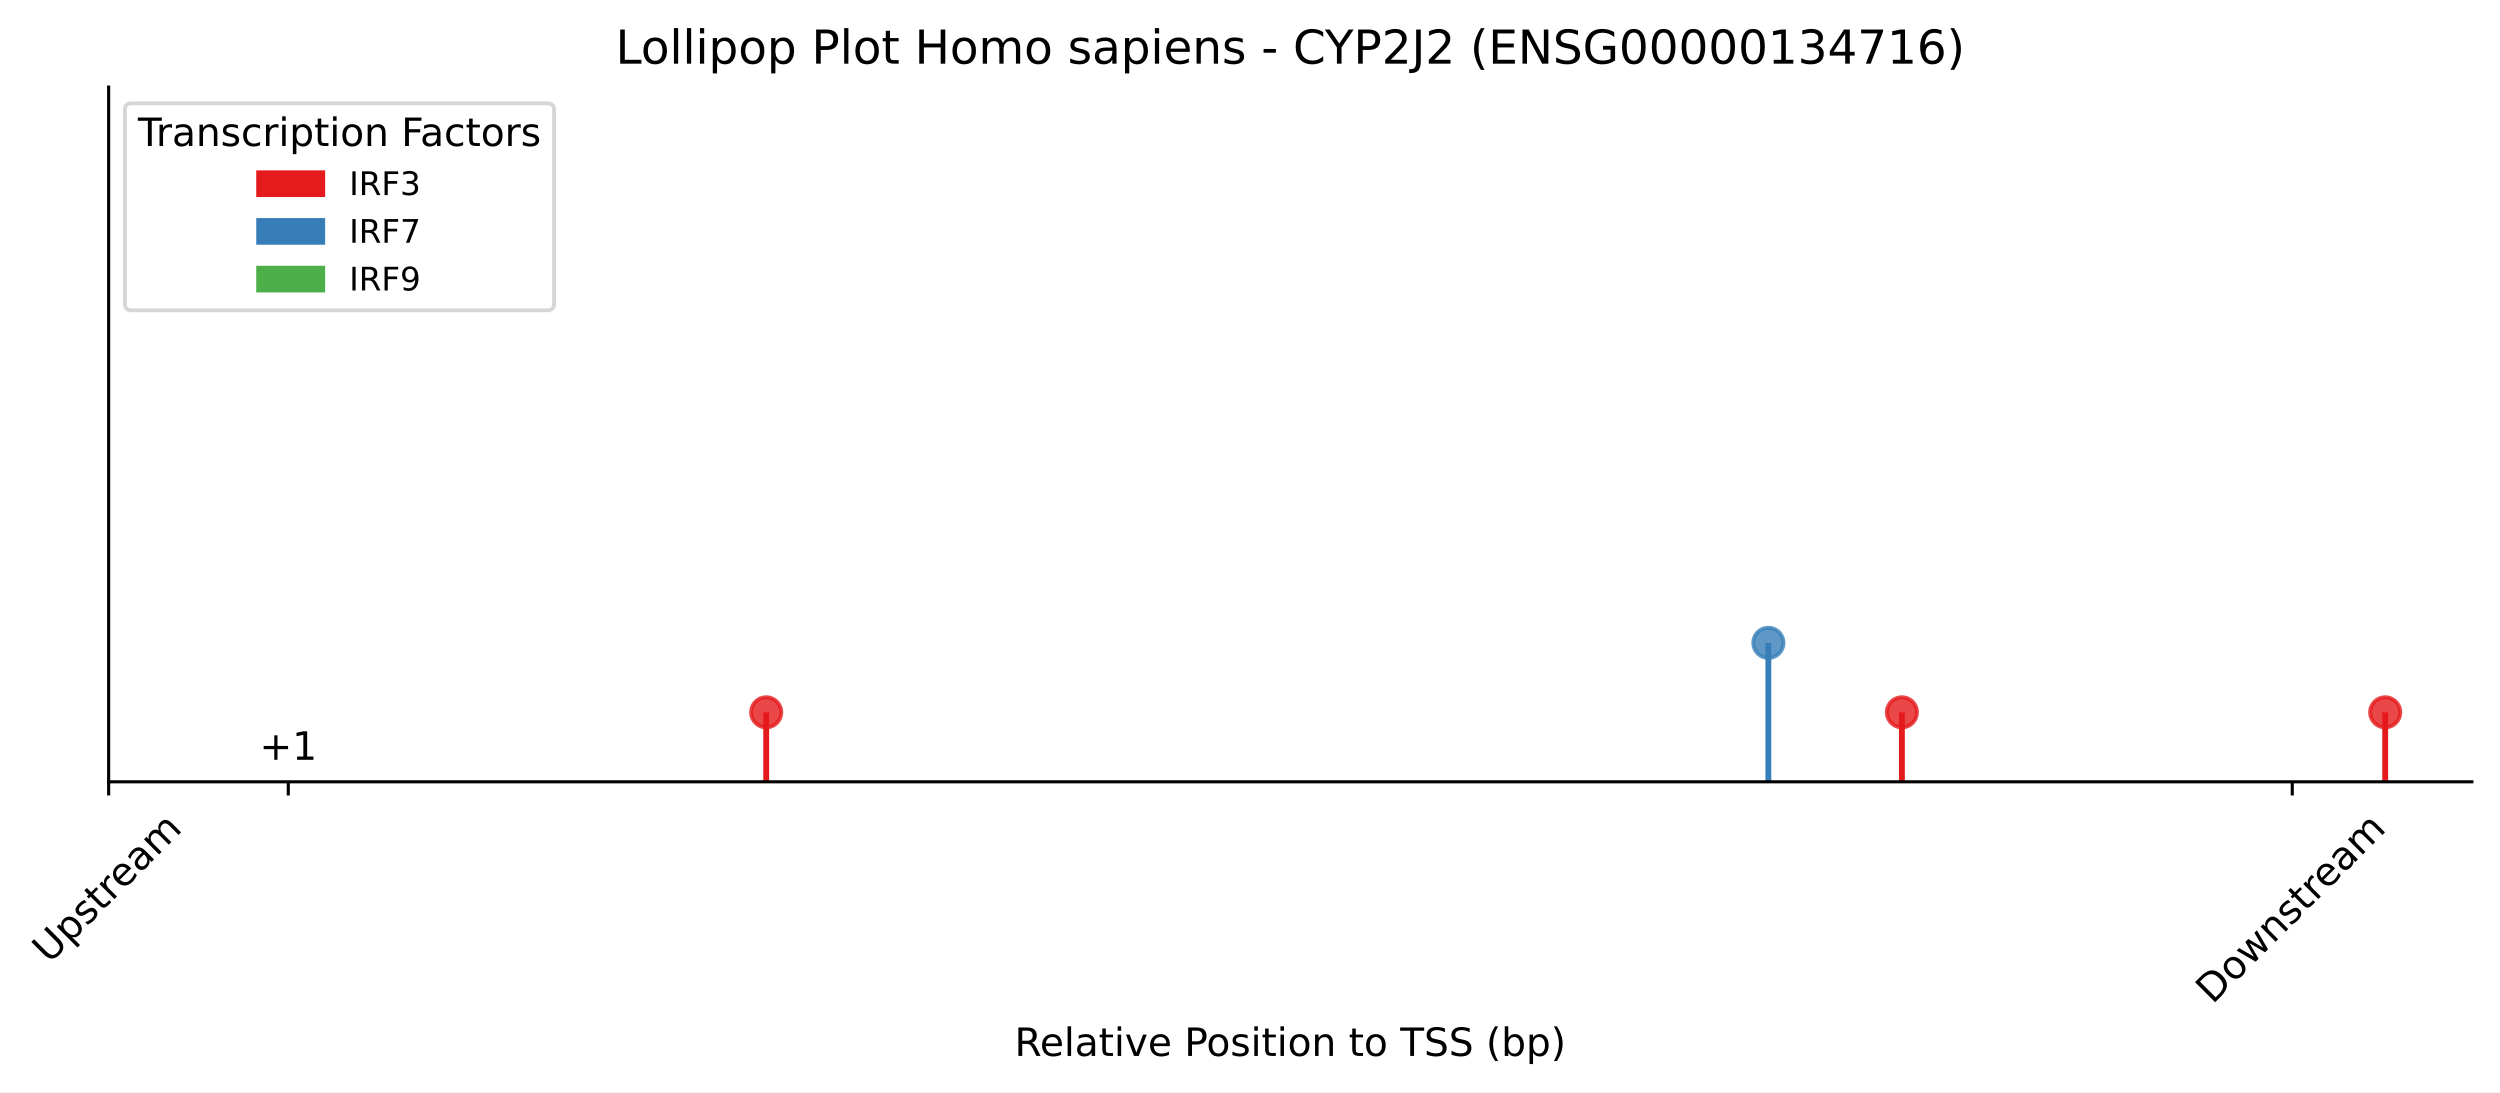
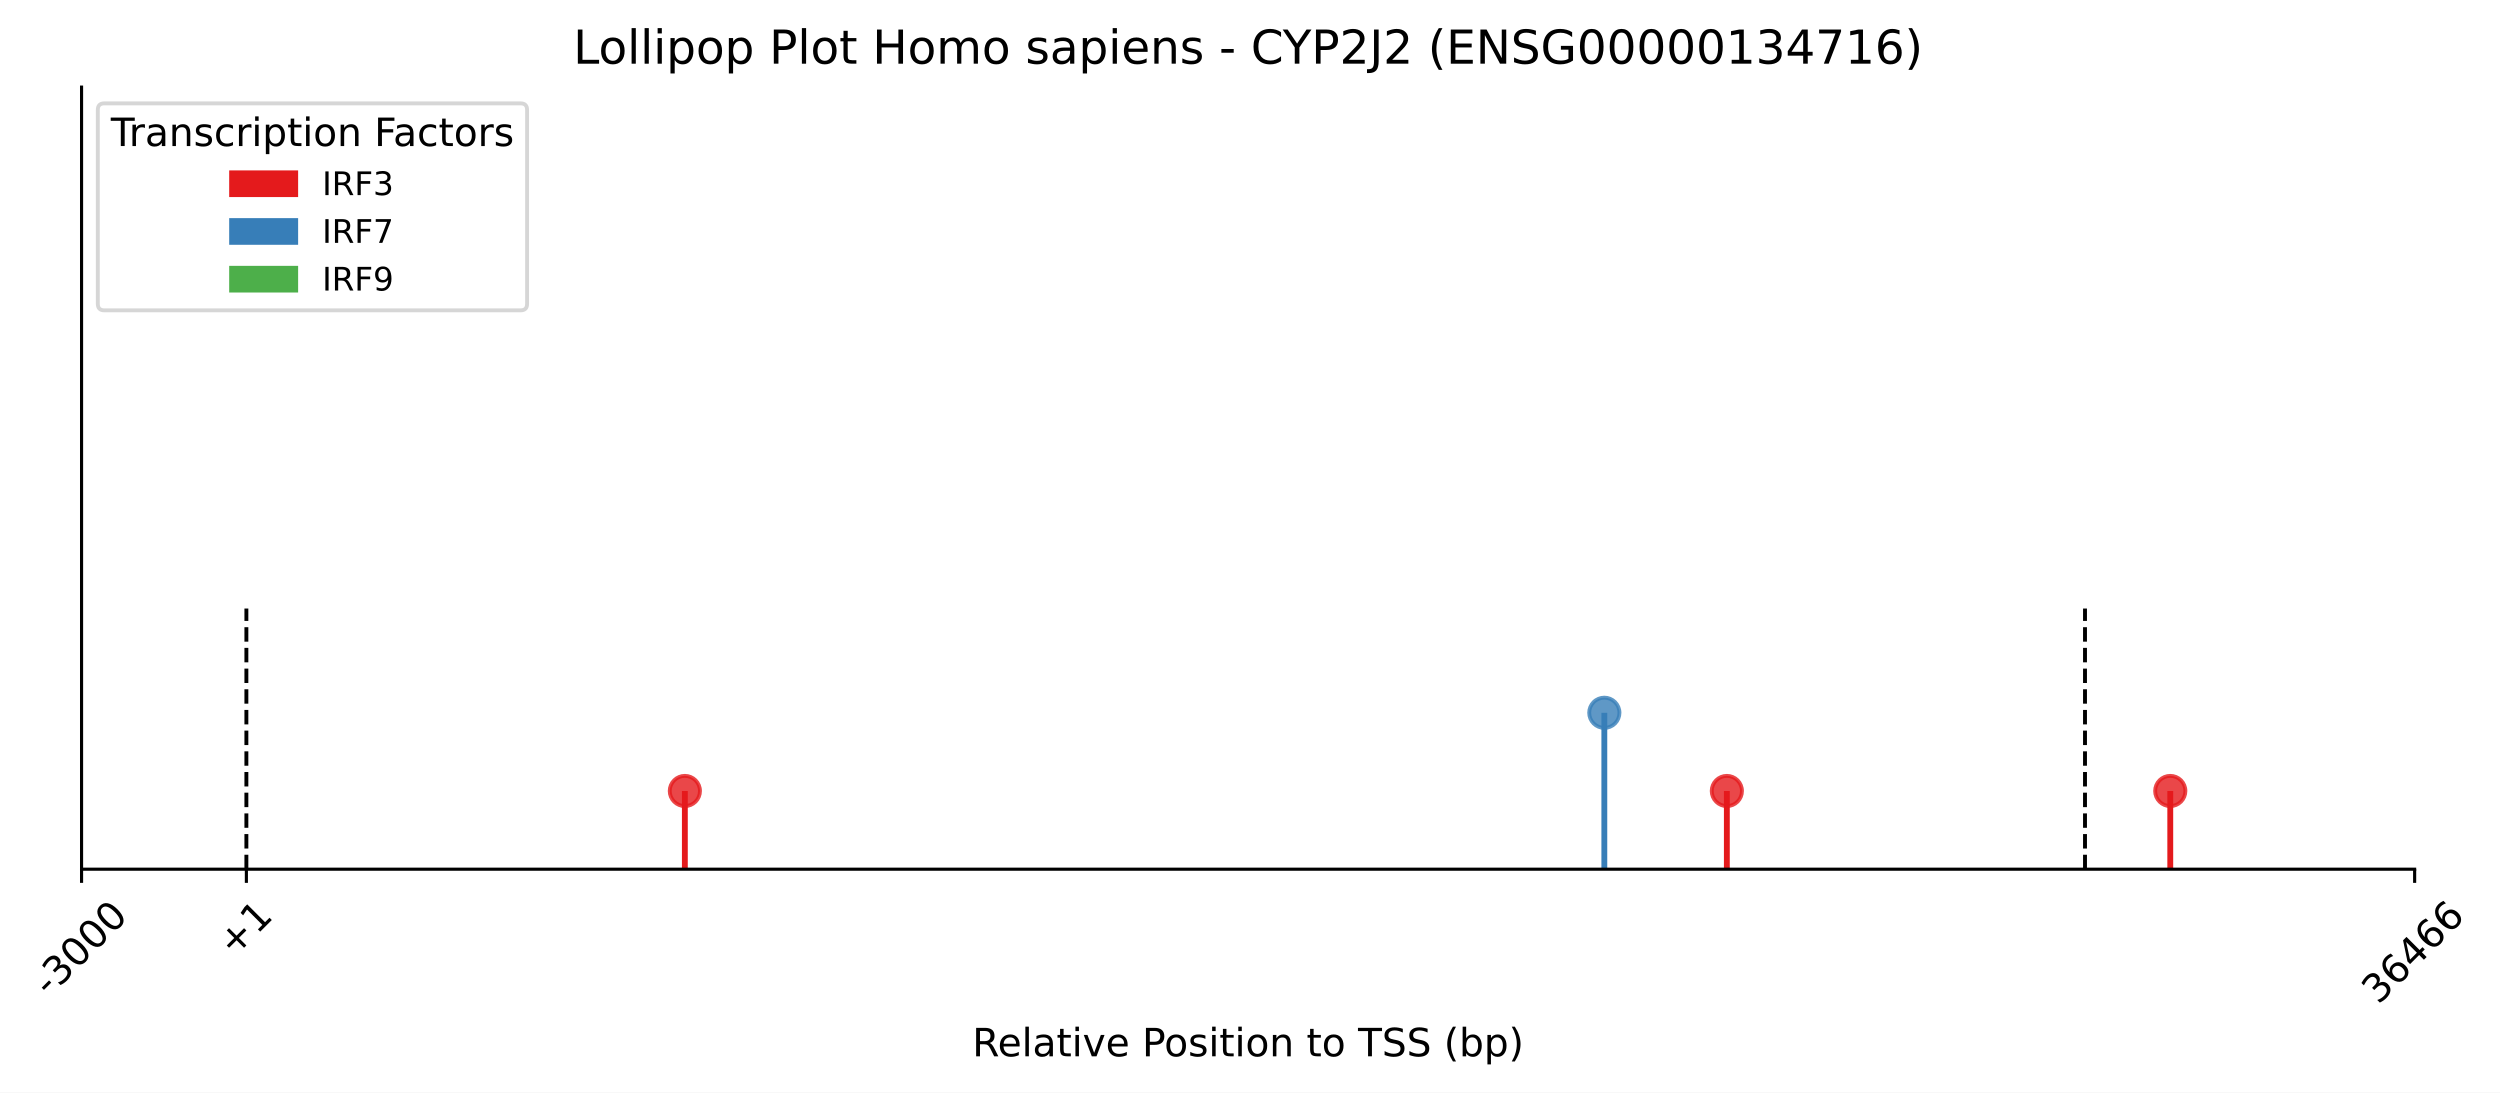
- <svg xmlns="http://www.w3.org/2000/svg" xmlns:xlink="http://www.w3.org/1999/xlink" width="640.663pt" height="279.88pt" viewBox="0 0 640.663 279.88" version="1.1">
+ <svg xmlns="http://www.w3.org/2000/svg" xmlns:xlink="http://www.w3.org/1999/xlink" width="640.495pt" height="279.902pt" viewBox="0 0 640.495 279.902" version="1.1">
  <defs>
    <style type="text/css">*{stroke-linejoin: round; stroke-linecap: butt}</style>
  </defs>
  <g id="figure_1">
    <g id="patch_1">
-       <path d="M -0 279.88  L 640.663 279.88  L 640.663 0  L -0 0  z " style="fill: #ffffff" />
+       <path d="M 0 279.902  L 640.495 279.902  L 640.495 0  L 0 0  z " style="fill: #ffffff" />
    </g>
    <g id="axes_1">
      <g id="patch_2">
-         <path d="M 27.841 200.348  L 633.463 200.348  L 633.463 22.318  L 27.841 22.318  z " style="fill: #ffffff" />
+         <path d="M 20.895 222.686  L 618.626 222.686  L 618.626 22.318  L 20.895 22.318  z " style="fill: #ffffff" />
      </g>
      <g id="matplotlib.axis_1">
        <g id="xtick_1">
          <g id="line2d_1">
            <defs>
-               <path id="mef3cdfbf9e" d="M 0 0  L 0 3.5  " style="stroke: #000000; stroke-width: 0.8" />
+               <path id="m3583adde01" d="M 0 0  L 0 3.5  " style="stroke: #000000; stroke-width: 0.8" />
            </defs>
            <g>
-               <use xlink:href="#mef3cdfbf9e" x="27.841" y="200.348" style="stroke: #000000; stroke-width: 0.8" />
+               <use xlink:href="#m3583adde01" x="20.895" y="222.686" style="stroke: #000000; stroke-width: 0.8" />
            </g>
          </g>
          <g id="text_1">
-             <g transform="translate(12.57291 247.1605) rotate(-45) scale(0.1 -0.1)">
+             <g transform="translate(12.57291 255.6056) rotate(-45) scale(0.1 -0.1)">
              <defs>
-                 <path id="DejaVuSans-55" d="M 556 4666  L 1191 4666  L 1191 1831  Q 1191 1081 1462 751  Q 1734 422 2344 422  Q 2950 422 3222 751  Q 3494 1081 3494 1831  L 3494 4666  L 4128 4666  L 4128 1753  Q 4128 841 3676 375  Q 3225 -91 2344 -91  Q 1459 -91 1007 375  Q 556 841 556 1753  L 556 4666  z " transform="scale(0.015625)" />
-                 <path id="DejaVuSans-70" d="M 1159 525  L 1159 -1331  L 581 -1331  L 581 3500  L 1159 3500  L 1159 2969  Q 1341 3281 1617 3432  Q 1894 3584 2278 3584  Q 2916 3584 3314 3078  Q 3713 2572 3713 1747  Q 3713 922 3314 415  Q 2916 -91 2278 -91  Q 1894 -91 1617 61  Q 1341 213 1159 525  z M 3116 1747  Q 3116 2381 2855 2742  Q 2594 3103 2138 3103  Q 1681 3103 1420 2742  Q 1159 2381 1159 1747  Q 1159 1113 1420 752  Q 1681 391 2138 391  Q 2594 391 2855 752  Q 3116 1113 3116 1747  z " transform="scale(0.015625)" />
-                 <path id="DejaVuSans-73" d="M 2834 3397  L 2834 2853  Q 2591 2978 2328 3040  Q 2066 3103 1784 3103  Q 1356 3103 1142 2972  Q 928 2841 928 2578  Q 928 2378 1081 2264  Q 1234 2150 1697 2047  L 1894 2003  Q 2506 1872 2764 1633  Q 3022 1394 3022 966  Q 3022 478 2636 193  Q 2250 -91 1575 -91  Q 1294 -91 989 -36  Q 684 19 347 128  L 347 722  Q 666 556 975 473  Q 1284 391 1588 391  Q 1994 391 2212 530  Q 2431 669 2431 922  Q 2431 1156 2273 1281  Q 2116 1406 1581 1522  L 1381 1569  Q 847 1681 609 1914  Q 372 2147 372 2553  Q 372 3047 722 3315  Q 1072 3584 1716 3584  Q 2034 3584 2315 3537  Q 2597 3491 2834 3397  z " transform="scale(0.015625)" />
-                 <path id="DejaVuSans-74" d="M 1172 4494  L 1172 3500  L 2356 3500  L 2356 3053  L 1172 3053  L 1172 1153  Q 1172 725 1289 603  Q 1406 481 1766 481  L 2356 481  L 2356 0  L 1766 0  Q 1100 0 847 248  Q 594 497 594 1153  L 594 3053  L 172 3053  L 172 3500  L 594 3500  L 594 4494  L 1172 4494  z " transform="scale(0.015625)" />
-                 <path id="DejaVuSans-72" d="M 2631 2963  Q 2534 3019 2420 3045  Q 2306 3072 2169 3072  Q 1681 3072 1420 2755  Q 1159 2438 1159 1844  L 1159 0  L 581 0  L 581 3500  L 1159 3500  L 1159 2956  Q 1341 3275 1631 3429  Q 1922 3584 2338 3584  Q 2397 3584 2469 3576  Q 2541 3569 2628 3553  L 2631 2963  z " transform="scale(0.015625)" />
-                 <path id="DejaVuSans-65" d="M 3597 1894  L 3597 1613  L 953 1613  Q 991 1019 1311 708  Q 1631 397 2203 397  Q 2534 397 2845 478  Q 3156 559 3463 722  L 3463 178  Q 3153 47 2828 -22  Q 2503 -91 2169 -91  Q 1331 -91 842 396  Q 353 884 353 1716  Q 353 2575 817 3079  Q 1281 3584 2069 3584  Q 2775 3584 3186 3129  Q 3597 2675 3597 1894  z M 3022 2063  Q 3016 2534 2758 2815  Q 2500 3097 2075 3097  Q 1594 3097 1305 2825  Q 1016 2553 972 2059  L 3022 2063  z " transform="scale(0.015625)" />
-                 <path id="DejaVuSans-61" d="M 2194 1759  Q 1497 1759 1228 1600  Q 959 1441 959 1056  Q 959 750 1161 570  Q 1363 391 1709 391  Q 2188 391 2477 730  Q 2766 1069 2766 1631  L 2766 1759  L 2194 1759  z M 3341 1997  L 3341 0  L 2766 0  L 2766 531  Q 2569 213 2275 61  Q 1981 -91 1556 -91  Q 1019 -91 701 211  Q 384 513 384 1019  Q 384 1609 779 1909  Q 1175 2209 1959 2209  L 2766 2209  L 2766 2266  Q 2766 2663 2505 2880  Q 2244 3097 1772 3097  Q 1472 3097 1187 3025  Q 903 2953 641 2809  L 641 3341  Q 956 3463 1253 3523  Q 1550 3584 1831 3584  Q 2591 3584 2966 3190  Q 3341 2797 3341 1997  z " transform="scale(0.015625)" />
-                 <path id="DejaVuSans-6d" d="M 3328 2828  Q 3544 3216 3844 3400  Q 4144 3584 4550 3584  Q 5097 3584 5394 3201  Q 5691 2819 5691 2113  L 5691 0  L 5113 0  L 5113 2094  Q 5113 2597 4934 2840  Q 4756 3084 4391 3084  Q 3944 3084 3684 2787  Q 3425 2491 3425 1978  L 3425 0  L 2847 0  L 2847 2094  Q 2847 2600 2669 2842  Q 2491 3084 2119 3084  Q 1678 3084 1418 2786  Q 1159 2488 1159 1978  L 1159 0  L 581 0  L 581 3500  L 1159 3500  L 1159 2956  Q 1356 3278 1631 3431  Q 1906 3584 2284 3584  Q 2666 3584 2933 3390  Q 3200 3197 3328 2828  z " transform="scale(0.015625)" />
+                 <path id="DejaVuSans-2d" d="M 313 2009  L 1997 2009  L 1997 1497  L 313 1497  L 313 2009  z " transform="scale(0.015625)" />
+                 <path id="DejaVuSans-33" d="M 2597 2516  Q 3050 2419 3304 2112  Q 3559 1806 3559 1356  Q 3559 666 3084 287  Q 2609 -91 1734 -91  Q 1441 -91 1130 -33  Q 819 25 488 141  L 488 750  Q 750 597 1062 519  Q 1375 441 1716 441  Q 2309 441 2620 675  Q 2931 909 2931 1356  Q 2931 1769 2642 2001  Q 2353 2234 1838 2234  L 1294 2234  L 1294 2753  L 1863 2753  Q 2328 2753 2575 2939  Q 2822 3125 2822 3475  Q 2822 3834 2567 4026  Q 2313 4219 1838 4219  Q 1578 4219 1281 4162  Q 984 4106 628 3988  L 628 4550  Q 988 4650 1302 4700  Q 1616 4750 1894 4750  Q 2613 4750 3031 4423  Q 3450 4097 3450 3541  Q 3450 3153 3228 2886  Q 3006 2619 2597 2516  z " transform="scale(0.015625)" />
+                 <path id="DejaVuSans-30" d="M 2034 4250  Q 1547 4250 1301 3770  Q 1056 3291 1056 2328  Q 1056 1369 1301 889  Q 1547 409 2034 409  Q 2525 409 2770 889  Q 3016 1369 3016 2328  Q 3016 3291 2770 3770  Q 2525 4250 2034 4250  z M 2034 4750  Q 2819 4750 3233 4129  Q 3647 3509 3647 2328  Q 3647 1150 3233 529  Q 2819 -91 2034 -91  Q 1250 -91 836 529  Q 422 1150 422 2328  Q 422 3509 836 4129  Q 1250 4750 2034 4750  z " transform="scale(0.015625)" />
              </defs>
-               <use xlink:href="#DejaVuSans-55" />
-               <use xlink:href="#DejaVuSans-70" x="73.193" />
-               <use xlink:href="#DejaVuSans-73" x="136.67" />
-               <use xlink:href="#DejaVuSans-74" x="188.77" />
-               <use xlink:href="#DejaVuSans-72" x="227.979" />
-               <use xlink:href="#DejaVuSans-65" x="266.842" />
-               <use xlink:href="#DejaVuSans-61" x="328.365" />
-               <use xlink:href="#DejaVuSans-6d" x="389.645" />
+               <use xlink:href="#DejaVuSans-2d" />
+               <use xlink:href="#DejaVuSans-33" x="36.084" />
+               <use xlink:href="#DejaVuSans-30" x="99.707" />
+               <use xlink:href="#DejaVuSans-30" x="163.33" />
+               <use xlink:href="#DejaVuSans-30" x="226.953" />
            </g>
          </g>
        </g>
        <g id="xtick_2">
          <g id="line2d_2">
            <g>
-               <use xlink:href="#mef3cdfbf9e" x="73.878" y="200.348" style="stroke: #000000; stroke-width: 0.8" />
+               <use xlink:href="#m3583adde01" x="63.122" y="222.686" style="stroke: #000000; stroke-width: 0.8" />
+             </g>
+           </g>
+           <g id="text_2">
+             <g transform="translate(59.86076 245.4829) rotate(-45) scale(0.1 -0.1)">
+               <defs>
+                 <path id="DejaVuSans-2b" d="M 2944 4013  L 2944 2272  L 4684 2272  L 4684 1741  L 2944 1741  L 2944 0  L 2419 0  L 2419 1741  L 678 1741  L 678 2272  L 2419 2272  L 2419 4013  L 2944 4013  z " transform="scale(0.015625)" />
+                 <path id="DejaVuSans-31" d="M 794 531  L 1825 531  L 1825 4091  L 703 3866  L 703 4441  L 1819 4666  L 2450 4666  L 2450 531  L 3481 531  L 3481 0  L 794 0  L 794 531  z " transform="scale(0.015625)" />
+               </defs>
+               <use xlink:href="#DejaVuSans-2b" />
+               <use xlink:href="#DejaVuSans-31" x="83.789" />
            </g>
          </g>
        </g>
        <g id="xtick_3">
          <g id="line2d_3">
            <g>
-               <use xlink:href="#mef3cdfbf9e" x="587.427" y="200.348" style="stroke: #000000; stroke-width: 0.8" />
-             </g>
-           </g>
-           <g id="text_2">
-             <g transform="translate(566.9727 257.5318) rotate(-45) scale(0.1 -0.1)">
+               <use xlink:href="#m3583adde01" x="618.626" y="222.686" style="stroke: #000000; stroke-width: 0.8" />
+             </g>
+           </g>
+           <g id="text_3">
+             <g transform="translate(609.3293 257.5534) rotate(-45) scale(0.1 -0.1)">
              <defs>
-                 <path id="DejaVuSans-44" d="M 1259 4147  L 1259 519  L 2022 519  Q 2988 519 3436 956  Q 3884 1394 3884 2338  Q 3884 3275 3436 3711  Q 2988 4147 2022 4147  L 1259 4147  z M 628 4666  L 1925 4666  Q 3281 4666 3915 4102  Q 4550 3538 4550 2338  Q 4550 1131 3912 565  Q 3275 0 1925 0  L 628 0  L 628 4666  z " transform="scale(0.015625)" />
-                 <path id="DejaVuSans-6f" d="M 1959 3097  Q 1497 3097 1228 2736  Q 959 2375 959 1747  Q 959 1119 1226 758  Q 1494 397 1959 397  Q 2419 397 2687 759  Q 2956 1122 2956 1747  Q 2956 2369 2687 2733  Q 2419 3097 1959 3097  z M 1959 3584  Q 2709 3584 3137 3096  Q 3566 2609 3566 1747  Q 3566 888 3137 398  Q 2709 -91 1959 -91  Q 1206 -91 779 398  Q 353 888 353 1747  Q 353 2609 779 3096  Q 1206 3584 1959 3584  z " transform="scale(0.015625)" />
-                 <path id="DejaVuSans-77" d="M 269 3500  L 844 3500  L 1563 769  L 2278 3500  L 2956 3500  L 3675 769  L 4391 3500  L 4966 3500  L 4050 0  L 3372 0  L 2619 2869  L 1863 0  L 1184 0  L 269 3500  z " transform="scale(0.015625)" />
-                 <path id="DejaVuSans-6e" d="M 3513 2113  L 3513 0  L 2938 0  L 2938 2094  Q 2938 2591 2744 2837  Q 2550 3084 2163 3084  Q 1697 3084 1428 2787  Q 1159 2491 1159 1978  L 1159 0  L 581 0  L 581 3500  L 1159 3500  L 1159 2956  Q 1366 3272 1645 3428  Q 1925 3584 2291 3584  Q 2894 3584 3203 3211  Q 3513 2838 3513 2113  z " transform="scale(0.015625)" />
+                 <path id="DejaVuSans-36" d="M 2113 2584  Q 1688 2584 1439 2293  Q 1191 2003 1191 1497  Q 1191 994 1439 701  Q 1688 409 2113 409  Q 2538 409 2786 701  Q 3034 994 3034 1497  Q 3034 2003 2786 2293  Q 2538 2584 2113 2584  z M 3366 4563  L 3366 3988  Q 3128 4100 2886 4159  Q 2644 4219 2406 4219  Q 1781 4219 1451 3797  Q 1122 3375 1075 2522  Q 1259 2794 1537 2939  Q 1816 3084 2150 3084  Q 2853 3084 3261 2657  Q 3669 2231 3669 1497  Q 3669 778 3244 343  Q 2819 -91 2113 -91  Q 1303 -91 875 529  Q 447 1150 447 2328  Q 447 3434 972 4092  Q 1497 4750 2381 4750  Q 2619 4750 2861 4703  Q 3103 4656 3366 4563  z " transform="scale(0.015625)" />
+                 <path id="DejaVuSans-34" d="M 2419 4116  L 825 1625  L 2419 1625  L 2419 4116  z M 2253 4666  L 3047 4666  L 3047 1625  L 3713 1625  L 3713 1100  L 3047 1100  L 3047 0  L 2419 0  L 2419 1100  L 313 1100  L 313 1709  L 2253 4666  z " transform="scale(0.015625)" />
              </defs>
-               <use xlink:href="#DejaVuSans-44" />
-               <use xlink:href="#DejaVuSans-6f" x="77.002" />
-               <use xlink:href="#DejaVuSans-77" x="138.184" />
-               <use xlink:href="#DejaVuSans-6e" x="219.971" />
-               <use xlink:href="#DejaVuSans-73" x="283.35" />
-               <use xlink:href="#DejaVuSans-74" x="335.449" />
-               <use xlink:href="#DejaVuSans-72" x="374.658" />
-               <use xlink:href="#DejaVuSans-65" x="413.521" />
-               <use xlink:href="#DejaVuSans-61" x="475.045" />
-               <use xlink:href="#DejaVuSans-6d" x="536.324" />
-             </g>
-           </g>
-         </g>
-         <g id="text_3">
-           <g transform="translate(259.996 270.6008) scale(0.1 -0.1)">
+               <use xlink:href="#DejaVuSans-33" />
+               <use xlink:href="#DejaVuSans-36" x="63.623" />
+               <use xlink:href="#DejaVuSans-34" x="127.246" />
+               <use xlink:href="#DejaVuSans-36" x="190.869" />
+               <use xlink:href="#DejaVuSans-36" x="254.492" />
+             </g>
+           </g>
+         </g>
+         <g id="text_4">
+           <g transform="translate(249.1042 270.6224) scale(0.1 -0.1)">
            <defs>
              <path id="DejaVuSans-52" d="M 2841 2188  Q 3044 2119 3236 1894  Q 3428 1669 3622 1275  L 4263 0  L 3584 0  L 2988 1197  Q 2756 1666 2539 1819  Q 2322 1972 1947 1972  L 1259 1972  L 1259 0  L 628 0  L 628 4666  L 2053 4666  Q 2853 4666 3247 4331  Q 3641 3997 3641 3322  Q 3641 2881 3436 2590  Q 3231 2300 2841 2188  z M 1259 4147  L 1259 2491  L 2053 2491  Q 2509 2491 2742 2702  Q 2975 2913 2975 3322  Q 2975 3731 2742 3939  Q 2509 4147 2053 4147  L 1259 4147  z " transform="scale(0.015625)" />
+               <path id="DejaVuSans-65" d="M 3597 1894  L 3597 1613  L 953 1613  Q 991 1019 1311 708  Q 1631 397 2203 397  Q 2534 397 2845 478  Q 3156 559 3463 722  L 3463 178  Q 3153 47 2828 -22  Q 2503 -91 2169 -91  Q 1331 -91 842 396  Q 353 884 353 1716  Q 353 2575 817 3079  Q 1281 3584 2069 3584  Q 2775 3584 3186 3129  Q 3597 2675 3597 1894  z M 3022 2063  Q 3016 2534 2758 2815  Q 2500 3097 2075 3097  Q 1594 3097 1305 2825  Q 1016 2553 972 2059  L 3022 2063  z " transform="scale(0.015625)" />
              <path id="DejaVuSans-6c" d="M 603 4863  L 1178 4863  L 1178 0  L 603 0  L 603 4863  z " transform="scale(0.015625)" />
+               <path id="DejaVuSans-61" d="M 2194 1759  Q 1497 1759 1228 1600  Q 959 1441 959 1056  Q 959 750 1161 570  Q 1363 391 1709 391  Q 2188 391 2477 730  Q 2766 1069 2766 1631  L 2766 1759  L 2194 1759  z M 3341 1997  L 3341 0  L 2766 0  L 2766 531  Q 2569 213 2275 61  Q 1981 -91 1556 -91  Q 1019 -91 701 211  Q 384 513 384 1019  Q 384 1609 779 1909  Q 1175 2209 1959 2209  L 2766 2209  L 2766 2266  Q 2766 2663 2505 2880  Q 2244 3097 1772 3097  Q 1472 3097 1187 3025  Q 903 2953 641 2809  L 641 3341  Q 956 3463 1253 3523  Q 1550 3584 1831 3584  Q 2591 3584 2966 3190  Q 3341 2797 3341 1997  z " transform="scale(0.015625)" />
+               <path id="DejaVuSans-74" d="M 1172 4494  L 1172 3500  L 2356 3500  L 2356 3053  L 1172 3053  L 1172 1153  Q 1172 725 1289 603  Q 1406 481 1766 481  L 2356 481  L 2356 0  L 1766 0  Q 1100 0 847 248  Q 594 497 594 1153  L 594 3053  L 172 3053  L 172 3500  L 594 3500  L 594 4494  L 1172 4494  z " transform="scale(0.015625)" />
              <path id="DejaVuSans-69" d="M 603 3500  L 1178 3500  L 1178 0  L 603 0  L 603 3500  z M 603 4863  L 1178 4863  L 1178 4134  L 603 4134  L 603 4863  z " transform="scale(0.015625)" />
              <path id="DejaVuSans-76" d="M 191 3500  L 800 3500  L 1894 563  L 2988 3500  L 3597 3500  L 2284 0  L 1503 0  L 191 3500  z " transform="scale(0.015625)" />
              <path id="DejaVuSans-20" transform="scale(0.015625)" />
              <path id="DejaVuSans-50" d="M 1259 4147  L 1259 2394  L 2053 2394  Q 2494 2394 2734 2622  Q 2975 2850 2975 3272  Q 2975 3691 2734 3919  Q 2494 4147 2053 4147  L 1259 4147  z M 628 4666  L 2053 4666  Q 2838 4666 3239 4311  Q 3641 3956 3641 3272  Q 3641 2581 3239 2228  Q 2838 1875 2053 1875  L 1259 1875  L 1259 0  L 628 0  L 628 4666  z " transform="scale(0.015625)" />
+               <path id="DejaVuSans-6f" d="M 1959 3097  Q 1497 3097 1228 2736  Q 959 2375 959 1747  Q 959 1119 1226 758  Q 1494 397 1959 397  Q 2419 397 2687 759  Q 2956 1122 2956 1747  Q 2956 2369 2687 2733  Q 2419 3097 1959 3097  z M 1959 3584  Q 2709 3584 3137 3096  Q 3566 2609 3566 1747  Q 3566 888 3137 398  Q 2709 -91 1959 -91  Q 1206 -91 779 398  Q 353 888 353 1747  Q 353 2609 779 3096  Q 1206 3584 1959 3584  z " transform="scale(0.015625)" />
+               <path id="DejaVuSans-73" d="M 2834 3397  L 2834 2853  Q 2591 2978 2328 3040  Q 2066 3103 1784 3103  Q 1356 3103 1142 2972  Q 928 2841 928 2578  Q 928 2378 1081 2264  Q 1234 2150 1697 2047  L 1894 2003  Q 2506 1872 2764 1633  Q 3022 1394 3022 966  Q 3022 478 2636 193  Q 2250 -91 1575 -91  Q 1294 -91 989 -36  Q 684 19 347 128  L 347 722  Q 666 556 975 473  Q 1284 391 1588 391  Q 1994 391 2212 530  Q 2431 669 2431 922  Q 2431 1156 2273 1281  Q 2116 1406 1581 1522  L 1381 1569  Q 847 1681 609 1914  Q 372 2147 372 2553  Q 372 3047 722 3315  Q 1072 3584 1716 3584  Q 2034 3584 2315 3537  Q 2597 3491 2834 3397  z " transform="scale(0.015625)" />
+               <path id="DejaVuSans-6e" d="M 3513 2113  L 3513 0  L 2938 0  L 2938 2094  Q 2938 2591 2744 2837  Q 2550 3084 2163 3084  Q 1697 3084 1428 2787  Q 1159 2491 1159 1978  L 1159 0  L 581 0  L 581 3500  L 1159 3500  L 1159 2956  Q 1366 3272 1645 3428  Q 1925 3584 2291 3584  Q 2894 3584 3203 3211  Q 3513 2838 3513 2113  z " transform="scale(0.015625)" />
              <path id="DejaVuSans-54" d="M -19 4666  L 3928 4666  L 3928 4134  L 2272 4134  L 2272 0  L 1638 0  L 1638 4134  L -19 4134  L -19 4666  z " transform="scale(0.015625)" />
              <path id="DejaVuSans-53" d="M 3425 4513  L 3425 3897  Q 3066 4069 2747 4153  Q 2428 4238 2131 4238  Q 1616 4238 1336 4038  Q 1056 3838 1056 3469  Q 1056 3159 1242 3001  Q 1428 2844 1947 2747  L 2328 2669  Q 3034 2534 3370 2195  Q 3706 1856 3706 1288  Q 3706 609 3251 259  Q 2797 -91 1919 -91  Q 1588 -91 1214 -16  Q 841 59 441 206  L 441 856  Q 825 641 1194 531  Q 1563 422 1919 422  Q 2459 422 2753 634  Q 3047 847 3047 1241  Q 3047 1584 2836 1778  Q 2625 1972 2144 2069  L 1759 2144  Q 1053 2284 737 2584  Q 422 2884 422 3419  Q 422 4038 858 4394  Q 1294 4750 2059 4750  Q 2388 4750 2728 4690  Q 3069 4631 3425 4513  z " transform="scale(0.015625)" />
              <path id="DejaVuSans-28" d="M 1984 4856  Q 1566 4138 1362 3434  Q 1159 2731 1159 2009  Q 1159 1288 1364 580  Q 1569 -128 1984 -844  L 1484 -844  Q 1016 -109 783 600  Q 550 1309 550 2009  Q 550 2706 781 3412  Q 1013 4119 1484 4856  L 1984 4856  z " transform="scale(0.015625)" />
              <path id="DejaVuSans-62" d="M 3116 1747  Q 3116 2381 2855 2742  Q 2594 3103 2138 3103  Q 1681 3103 1420 2742  Q 1159 2381 1159 1747  Q 1159 1113 1420 752  Q 1681 391 2138 391  Q 2594 391 2855 752  Q 3116 1113 3116 1747  z M 1159 2969  Q 1341 3281 1617 3432  Q 1894 3584 2278 3584  Q 2916 3584 3314 3078  Q 3713 2572 3713 1747  Q 3713 922 3314 415  Q 2916 -91 2278 -91  Q 1894 -91 1617 61  Q 1341 213 1159 525  L 1159 0  L 581 0  L 581 4863  L 1159 4863  L 1159 2969  z " transform="scale(0.015625)" />
+               <path id="DejaVuSans-70" d="M 1159 525  L 1159 -1331  L 581 -1331  L 581 3500  L 1159 3500  L 1159 2969  Q 1341 3281 1617 3432  Q 1894 3584 2278 3584  Q 2916 3584 3314 3078  Q 3713 2572 3713 1747  Q 3713 922 3314 415  Q 2916 -91 2278 -91  Q 1894 -91 1617 61  Q 1341 213 1159 525  z M 3116 1747  Q 3116 2381 2855 2742  Q 2594 3103 2138 3103  Q 1681 3103 1420 2742  Q 1159 2381 1159 1747  Q 1159 1113 1420 752  Q 1681 391 2138 391  Q 2594 391 2855 752  Q 3116 1113 3116 1747  z " transform="scale(0.015625)" />
              <path id="DejaVuSans-29" d="M 513 4856  L 1013 4856  Q 1481 4119 1714 3412  Q 1947 2706 1947 2009  Q 1947 1309 1714 600  Q 1481 -109 1013 -844  L 513 -844  Q 928 -128 1133 580  Q 1338 1288 1338 2009  Q 1338 2731 1133 3434  Q 928 4138 513 4856  z " transform="scale(0.015625)" />
            </defs>
            <use xlink:href="#DejaVuSans-52" />
            <use xlink:href="#DejaVuSans-65" x="64.982" />
            <use xlink:href="#DejaVuSans-6c" x="126.506" />
            <use xlink:href="#DejaVuSans-61" x="154.289" />
            <use xlink:href="#DejaVuSans-74" x="215.568" />
            <use xlink:href="#DejaVuSans-69" x="254.777" />
            <use xlink:href="#DejaVuSans-76" x="282.561" />
            <use xlink:href="#DejaVuSans-65" x="341.74" />
            <use xlink:href="#DejaVuSans-20" x="403.264" />
            <use xlink:href="#DejaVuSans-50" x="435.051" />
            <use xlink:href="#DejaVuSans-6f" x="491.729" />
            <use xlink:href="#DejaVuSans-73" x="552.91" />
            <use xlink:href="#DejaVuSans-69" x="605.01" />
            <use xlink:href="#DejaVuSans-74" x="632.793" />
            <use xlink:href="#DejaVuSans-69" x="672.002" />
            <use xlink:href="#DejaVuSans-6f" x="699.785" />
            <use xlink:href="#DejaVuSans-6e" x="760.967" />
            <use xlink:href="#DejaVuSans-20" x="824.346" />
            <use xlink:href="#DejaVuSans-74" x="856.133" />
            <use xlink:href="#DejaVuSans-6f" x="895.342" />
            <use xlink:href="#DejaVuSans-20" x="956.523" />
            <use xlink:href="#DejaVuSans-54" x="988.311" />
            <use xlink:href="#DejaVuSans-53" x="1049.395" />
            <use xlink:href="#DejaVuSans-53" x="1112.871" />
            <use xlink:href="#DejaVuSans-20" x="1176.348" />
            <use xlink:href="#DejaVuSans-28" x="1208.135" />
            <use xlink:href="#DejaVuSans-62" x="1247.148" />
            <use xlink:href="#DejaVuSans-70" x="1310.625" />
            <use xlink:href="#DejaVuSans-29" x="1374.102" />
          </g>
        </g>
      </g>
      <g id="matplotlib.axis_2" />
      <g id="LineCollection_1">
-         <path d="M 487.39 200.348  L 487.39 182.545  " clip-path="url(#pd31d615cb0)" style="fill: none; stroke: #e41a1c; stroke-width: 1.5" />
+         <path d="M 442.414 222.686  L 442.414 202.649  " clip-path="url(#ped8df9c850)" style="fill: none; stroke: #e41a1c; stroke-width: 1.5" />
      </g>
      <g id="LineCollection_2">
-         <path d="M 611.243 200.348  L 611.243 182.545  " clip-path="url(#pd31d615cb0)" style="fill: none; stroke: #e41a1c; stroke-width: 1.5" />
+         <path d="M 556.018 222.686  L 556.018 202.649  " clip-path="url(#ped8df9c850)" style="fill: none; stroke: #e41a1c; stroke-width: 1.5" />
      </g>
      <g id="LineCollection_3">
-         <path d="M 196.349 200.348  L 196.349 182.545  " clip-path="url(#pd31d615cb0)" style="fill: none; stroke: #e41a1c; stroke-width: 1.5" />
+         <path d="M 175.458 222.686  L 175.458 202.649  " clip-path="url(#ped8df9c850)" style="fill: none; stroke: #e41a1c; stroke-width: 1.5" />
      </g>
      <g id="LineCollection_4">
-         <path d="M 453.17 200.348  L 453.17 164.742  " clip-path="url(#pd31d615cb0)" style="fill: none; stroke: #377eb8; stroke-width: 1.5" />
+         <path d="M 411.026 222.686  L 411.026 182.612  " clip-path="url(#ped8df9c850)" style="fill: none; stroke: #377eb8; stroke-width: 1.5" />
+       </g>
+       <g id="line2d_4">
+         <path d="M 63.122 222.686  L 63.122 155.897  " clip-path="url(#ped8df9c850)" style="fill: none; stroke-dasharray: 3.7,1.6; stroke-dashoffset: 0; stroke: #000000" />
+       </g>
+       <g id="line2d_5">
+         <path d="M 534.173 222.686  L 534.173 155.897  " clip-path="url(#ped8df9c850)" style="fill: none; stroke-dasharray: 3.7,1.6; stroke-dashoffset: 0; stroke: #000000" />
      </g>
      <g id="patch_3">
-         <path d="M 27.841 200.348  L 27.841 22.318  " style="fill: none; stroke: #000000; stroke-width: 0.8; stroke-linejoin: miter; stroke-linecap: square" />
+         <path d="M 20.895 222.686  L 20.895 22.318  " style="fill: none; stroke: #000000; stroke-width: 0.8; stroke-linejoin: miter; stroke-linecap: square" />
      </g>
      <g id="patch_4">
-         <path d="M 27.841 200.348  L 633.463 200.348  " style="fill: none; stroke: #000000; stroke-width: 0.8; stroke-linejoin: miter; stroke-linecap: square" />
+         <path d="M 20.895 222.686  L 618.626 222.686  " style="fill: none; stroke: #000000; stroke-width: 0.8; stroke-linejoin: miter; stroke-linecap: square" />
      </g>
      <g id="PathCollection_1">
        <defs>
-           <path id="C0_0_4f0be27837" d="M 0 3.873  C 1.027 3.873 2.012 3.465 2.739 2.739  C 3.465 2.012 3.873 1.027 3.873 -0  C 3.873 -1.027 3.465 -2.012 2.739 -2.739  C 2.012 -3.465 1.027 -3.873 0 -3.873  C -1.027 -3.873 -2.012 -3.465 -2.739 -2.739  C -3.465 -2.012 -3.873 -1.027 -3.873 0  C -3.873 1.027 -3.465 2.012 -2.739 2.739  C -2.012 3.465 -1.027 3.873 0 3.873  z " />
+           <path id="C0_0_630172f377" d="M 0 3.873  C 1.027 3.873 2.012 3.465 2.739 2.739  C 3.465 2.012 3.873 1.027 3.873 -0  C 3.873 -1.027 3.465 -2.012 2.739 -2.739  C 2.012 -3.465 1.027 -3.873 0 -3.873  C -1.027 -3.873 -2.012 -3.465 -2.739 -2.739  C -3.465 -2.012 -3.873 -1.027 -3.873 0  C -3.873 1.027 -3.465 2.012 -2.739 2.739  C -2.012 3.465 -1.027 3.873 0 3.873  z " />
        </defs>
-         <g clip-path="url(#pd31d615cb0)">
-           <use xlink:href="#C0_0_4f0be27837" x="487.39" y="182.545" style="fill: #e41a1c; fill-opacity: 0.8; stroke: #e41a1c; stroke-opacity: 0.8" />
-         </g>
-         <g clip-path="url(#pd31d615cb0)">
-           <use xlink:href="#C0_0_4f0be27837" x="611.243" y="182.545" style="fill: #e41a1c; fill-opacity: 0.8; stroke: #e41a1c; stroke-opacity: 0.8" />
-         </g>
-         <g clip-path="url(#pd31d615cb0)">
-           <use xlink:href="#C0_0_4f0be27837" x="196.349" y="182.545" style="fill: #e41a1c; fill-opacity: 0.8; stroke: #e41a1c; stroke-opacity: 0.8" />
-         </g>
-         <g clip-path="url(#pd31d615cb0)">
-           <use xlink:href="#C0_0_4f0be27837" x="453.17" y="164.742" style="fill: #377eb8; fill-opacity: 0.8; stroke: #377eb8; stroke-opacity: 0.8" />
-         </g>
-       </g>
-       <g id="text_4">
-         <g transform="translate(66.50656 194.7079) scale(0.1 -0.1)">
-           <defs>
-             <path id="DejaVuSans-2b" d="M 2944 4013  L 2944 2272  L 4684 2272  L 4684 1741  L 2944 1741  L 2944 0  L 2419 0  L 2419 1741  L 678 1741  L 678 2272  L 2419 2272  L 2419 4013  L 2944 4013  z " transform="scale(0.015625)" />
-             <path id="DejaVuSans-31" d="M 794 531  L 1825 531  L 1825 4091  L 703 3866  L 703 4441  L 1819 4666  L 2450 4666  L 2450 531  L 3481 531  L 3481 0  L 794 0  L 794 531  z " transform="scale(0.015625)" />
-           </defs>
-           <use xlink:href="#DejaVuSans-2b" />
-           <use xlink:href="#DejaVuSans-31" x="83.789" />
+         <g clip-path="url(#ped8df9c850)">
+           <use xlink:href="#C0_0_630172f377" x="442.414" y="202.649" style="fill: #e41a1c; fill-opacity: 0.8; stroke: #e41a1c; stroke-opacity: 0.8" />
+         </g>
+         <g clip-path="url(#ped8df9c850)">
+           <use xlink:href="#C0_0_630172f377" x="556.018" y="202.649" style="fill: #e41a1c; fill-opacity: 0.8; stroke: #e41a1c; stroke-opacity: 0.8" />
+         </g>
+         <g clip-path="url(#ped8df9c850)">
+           <use xlink:href="#C0_0_630172f377" x="175.458" y="202.649" style="fill: #e41a1c; fill-opacity: 0.8; stroke: #e41a1c; stroke-opacity: 0.8" />
+         </g>
+         <g clip-path="url(#ped8df9c850)">
+           <use xlink:href="#C0_0_630172f377" x="411.026" y="182.612" style="fill: #377eb8; fill-opacity: 0.8; stroke: #377eb8; stroke-opacity: 0.8" />
        </g>
      </g>
      <g id="text_5">
-         <g transform="translate(157.7567 16.31812) scale(0.12 -0.12)">
+         <g transform="translate(146.8648 16.31812) scale(0.12 -0.12)">
          <defs>
            <path id="DejaVuSans-4c" d="M 628 4666  L 1259 4666  L 1259 531  L 3531 531  L 3531 0  L 628 0  L 628 4666  z " transform="scale(0.015625)" />
            <path id="DejaVuSans-48" d="M 628 4666  L 1259 4666  L 1259 2753  L 3553 2753  L 3553 4666  L 4184 4666  L 4184 0  L 3553 0  L 3553 2222  L 1259 2222  L 1259 0  L 628 0  L 628 4666  z " transform="scale(0.015625)" />
-             <path id="DejaVuSans-2d" d="M 313 2009  L 1997 2009  L 1997 1497  L 313 1497  L 313 2009  z " transform="scale(0.015625)" />
+             <path id="DejaVuSans-6d" d="M 3328 2828  Q 3544 3216 3844 3400  Q 4144 3584 4550 3584  Q 5097 3584 5394 3201  Q 5691 2819 5691 2113  L 5691 0  L 5113 0  L 5113 2094  Q 5113 2597 4934 2840  Q 4756 3084 4391 3084  Q 3944 3084 3684 2787  Q 3425 2491 3425 1978  L 3425 0  L 2847 0  L 2847 2094  Q 2847 2600 2669 2842  Q 2491 3084 2119 3084  Q 1678 3084 1418 2786  Q 1159 2488 1159 1978  L 1159 0  L 581 0  L 581 3500  L 1159 3500  L 1159 2956  Q 1356 3278 1631 3431  Q 1906 3584 2284 3584  Q 2666 3584 2933 3390  Q 3200 3197 3328 2828  z " transform="scale(0.015625)" />
            <path id="DejaVuSans-43" d="M 4122 4306  L 4122 3641  Q 3803 3938 3442 4084  Q 3081 4231 2675 4231  Q 1875 4231 1450 3742  Q 1025 3253 1025 2328  Q 1025 1406 1450 917  Q 1875 428 2675 428  Q 3081 428 3442 575  Q 3803 722 4122 1019  L 4122 359  Q 3791 134 3420 21  Q 3050 -91 2638 -91  Q 1578 -91 968 557  Q 359 1206 359 2328  Q 359 3453 968 4101  Q 1578 4750 2638 4750  Q 3056 4750 3426 4639  Q 3797 4528 4122 4306  z " transform="scale(0.015625)" />
            <path id="DejaVuSans-59" d="M -13 4666  L 666 4666  L 1959 2747  L 3244 4666  L 3922 4666  L 2272 2222  L 2272 0  L 1638 0  L 1638 2222  L -13 4666  z " transform="scale(0.015625)" />
            <path id="DejaVuSans-32" d="M 1228 531  L 3431 531  L 3431 0  L 469 0  L 469 531  Q 828 903 1448 1529  Q 2069 2156 2228 2338  Q 2531 2678 2651 2914  Q 2772 3150 2772 3378  Q 2772 3750 2511 3984  Q 2250 4219 1831 4219  Q 1534 4219 1204 4116  Q 875 4013 500 3803  L 500 4441  Q 881 4594 1212 4672  Q 1544 4750 1819 4750  Q 2544 4750 2975 4387  Q 3406 4025 3406 3419  Q 3406 3131 3298 2873  Q 3191 2616 2906 2266  Q 2828 2175 2409 1742  Q 1991 1309 1228 531  z " transform="scale(0.015625)" />
            <path id="DejaVuSans-4a" d="M 628 4666  L 1259 4666  L 1259 325  Q 1259 -519 939 -900  Q 619 -1281 -91 -1281  L -331 -1281  L -331 -750  L -134 -750  Q 284 -750 456 -515  Q 628 -281 628 325  L 628 4666  z " transform="scale(0.015625)" />
            <path id="DejaVuSans-45" d="M 628 4666  L 3578 4666  L 3578 4134  L 1259 4134  L 1259 2753  L 3481 2753  L 3481 2222  L 1259 2222  L 1259 531  L 3634 531  L 3634 0  L 628 0  L 628 4666  z " transform="scale(0.015625)" />
            <path id="DejaVuSans-4e" d="M 628 4666  L 1478 4666  L 3547 763  L 3547 4666  L 4159 4666  L 4159 0  L 3309 0  L 1241 3903  L 1241 0  L 628 0  L 628 4666  z " transform="scale(0.015625)" />
            <path id="DejaVuSans-47" d="M 3809 666  L 3809 1919  L 2778 1919  L 2778 2438  L 4434 2438  L 4434 434  Q 4069 175 3628 42  Q 3188 -91 2688 -91  Q 1594 -91 976 548  Q 359 1188 359 2328  Q 359 3472 976 4111  Q 1594 4750 2688 4750  Q 3144 4750 3555 4637  Q 3966 4525 4313 4306  L 4313 3634  Q 3963 3931 3569 4081  Q 3175 4231 2741 4231  Q 1884 4231 1454 3753  Q 1025 3275 1025 2328  Q 1025 1384 1454 906  Q 1884 428 2741 428  Q 3075 428 3337 486  Q 3600 544 3809 666  z " transform="scale(0.015625)" />
-             <path id="DejaVuSans-30" d="M 2034 4250  Q 1547 4250 1301 3770  Q 1056 3291 1056 2328  Q 1056 1369 1301 889  Q 1547 409 2034 409  Q 2525 409 2770 889  Q 3016 1369 3016 2328  Q 3016 3291 2770 3770  Q 2525 4250 2034 4250  z M 2034 4750  Q 2819 4750 3233 4129  Q 3647 3509 3647 2328  Q 3647 1150 3233 529  Q 2819 -91 2034 -91  Q 1250 -91 836 529  Q 422 1150 422 2328  Q 422 3509 836 4129  Q 1250 4750 2034 4750  z " transform="scale(0.015625)" />
-             <path id="DejaVuSans-33" d="M 2597 2516  Q 3050 2419 3304 2112  Q 3559 1806 3559 1356  Q 3559 666 3084 287  Q 2609 -91 1734 -91  Q 1441 -91 1130 -33  Q 819 25 488 141  L 488 750  Q 750 597 1062 519  Q 1375 441 1716 441  Q 2309 441 2620 675  Q 2931 909 2931 1356  Q 2931 1769 2642 2001  Q 2353 2234 1838 2234  L 1294 2234  L 1294 2753  L 1863 2753  Q 2328 2753 2575 2939  Q 2822 3125 2822 3475  Q 2822 3834 2567 4026  Q 2313 4219 1838 4219  Q 1578 4219 1281 4162  Q 984 4106 628 3988  L 628 4550  Q 988 4650 1302 4700  Q 1616 4750 1894 4750  Q 2613 4750 3031 4423  Q 3450 4097 3450 3541  Q 3450 3153 3228 2886  Q 3006 2619 2597 2516  z " transform="scale(0.015625)" />
-             <path id="DejaVuSans-34" d="M 2419 4116  L 825 1625  L 2419 1625  L 2419 4116  z M 2253 4666  L 3047 4666  L 3047 1625  L 3713 1625  L 3713 1100  L 3047 1100  L 3047 0  L 2419 0  L 2419 1100  L 313 1100  L 313 1709  L 2253 4666  z " transform="scale(0.015625)" />
            <path id="DejaVuSans-37" d="M 525 4666  L 3525 4666  L 3525 4397  L 1831 0  L 1172 0  L 2766 4134  L 525 4134  L 525 4666  z " transform="scale(0.015625)" />
-             <path id="DejaVuSans-36" d="M 2113 2584  Q 1688 2584 1439 2293  Q 1191 2003 1191 1497  Q 1191 994 1439 701  Q 1688 409 2113 409  Q 2538 409 2786 701  Q 3034 994 3034 1497  Q 3034 2003 2786 2293  Q 2538 2584 2113 2584  z M 3366 4563  L 3366 3988  Q 3128 4100 2886 4159  Q 2644 4219 2406 4219  Q 1781 4219 1451 3797  Q 1122 3375 1075 2522  Q 1259 2794 1537 2939  Q 1816 3084 2150 3084  Q 2853 3084 3261 2657  Q 3669 2231 3669 1497  Q 3669 778 3244 343  Q 2819 -91 2113 -91  Q 1303 -91 875 529  Q 447 1150 447 2328  Q 447 3434 972 4092  Q 1497 4750 2381 4750  Q 2619 4750 2861 4703  Q 3103 4656 3366 4563  z " transform="scale(0.015625)" />
          </defs>
          <use xlink:href="#DejaVuSans-4c" />
          <use xlink:href="#DejaVuSans-6f" x="53.963" />
          <use xlink:href="#DejaVuSans-6c" x="115.145" />
          <use xlink:href="#DejaVuSans-6c" x="142.928" />
          <use xlink:href="#DejaVuSans-69" x="170.711" />
          <use xlink:href="#DejaVuSans-70" x="198.494" />
          <use xlink:href="#DejaVuSans-6f" x="261.971" />
          <use xlink:href="#DejaVuSans-70" x="323.152" />
          <use xlink:href="#DejaVuSans-20" x="386.629" />
          <use xlink:href="#DejaVuSans-50" x="418.416" />
          <use xlink:href="#DejaVuSans-6c" x="478.719" />
          <use xlink:href="#DejaVuSans-6f" x="506.502" />
          <use xlink:href="#DejaVuSans-74" x="567.684" />
          <use xlink:href="#DejaVuSans-20" x="606.893" />
          <use xlink:href="#DejaVuSans-48" x="638.68" />
          <use xlink:href="#DejaVuSans-6f" x="713.875" />
          <use xlink:href="#DejaVuSans-6d" x="775.057" />
          <use xlink:href="#DejaVuSans-6f" x="872.469" />
          <use xlink:href="#DejaVuSans-20" x="933.65" />
          <use xlink:href="#DejaVuSans-73" x="965.438" />
          <use xlink:href="#DejaVuSans-61" x="1017.537" />
          <use xlink:href="#DejaVuSans-70" x="1078.816" />
          <use xlink:href="#DejaVuSans-69" x="1142.293" />
          <use xlink:href="#DejaVuSans-65" x="1170.076" />
          <use xlink:href="#DejaVuSans-6e" x="1231.6" />
          <use xlink:href="#DejaVuSans-73" x="1294.979" />
          <use xlink:href="#DejaVuSans-20" x="1347.078" />
          <use xlink:href="#DejaVuSans-2d" x="1378.865" />
          <use xlink:href="#DejaVuSans-20" x="1414.949" />
          <use xlink:href="#DejaVuSans-43" x="1446.736" />
          <use xlink:href="#DejaVuSans-59" x="1514.811" />
          <use xlink:href="#DejaVuSans-50" x="1575.895" />
          <use xlink:href="#DejaVuSans-32" x="1636.197" />
          <use xlink:href="#DejaVuSans-4a" x="1699.82" />
          <use xlink:href="#DejaVuSans-32" x="1729.312" />
          <use xlink:href="#DejaVuSans-20" x="1792.936" />
          <use xlink:href="#DejaVuSans-28" x="1824.723" />
          <use xlink:href="#DejaVuSans-45" x="1863.736" />
          <use xlink:href="#DejaVuSans-4e" x="1926.92" />
          <use xlink:href="#DejaVuSans-53" x="2001.725" />
          <use xlink:href="#DejaVuSans-47" x="2065.201" />
          <use xlink:href="#DejaVuSans-30" x="2142.691" />
          <use xlink:href="#DejaVuSans-30" x="2206.314" />
          <use xlink:href="#DejaVuSans-30" x="2269.938" />
          <use xlink:href="#DejaVuSans-30" x="2333.561" />
          <use xlink:href="#DejaVuSans-30" x="2397.184" />
          <use xlink:href="#DejaVuSans-31" x="2460.807" />
          <use xlink:href="#DejaVuSans-33" x="2524.43" />
          <use xlink:href="#DejaVuSans-34" x="2588.053" />
          <use xlink:href="#DejaVuSans-37" x="2651.676" />
          <use xlink:href="#DejaVuSans-31" x="2715.299" />
          <use xlink:href="#DejaVuSans-36" x="2778.922" />
          <use xlink:href="#DejaVuSans-29" x="2842.545" />
        </g>
      </g>
      <g id="legend_1">
        <g id="patch_5">
-           <path d="M 33.672 79.506  L 140.317 79.506  Q 141.983 79.506 141.983 77.84  L 141.983 28.149  Q 141.983 26.483 140.317 26.483  L 33.672 26.483  Q 32.006 26.483 32.006 28.149  L 32.006 77.84  Q 32.006 79.506 33.672 79.506  z " style="fill: #ffffff; opacity: 0.8; stroke: #cccccc; stroke-linejoin: miter" />
+           <path d="M 26.726 79.506  L 133.371 79.506  Q 135.037 79.506 135.037 77.84  L 135.037 28.149  Q 135.037 26.483 133.371 26.483  L 26.726 26.483  Q 25.06 26.483 25.06 28.149  L 25.06 77.84  Q 25.06 79.506 26.726 79.506  z " style="fill: #ffffff; opacity: 0.8; stroke: #cccccc; stroke-linejoin: miter" />
        </g>
        <g id="text_6">
-           <g transform="translate(35.33844 37.41356) scale(0.1 -0.1)">
-             <defs>
+           <g transform="translate(28.39222 37.41356) scale(0.1 -0.1)">
+             <defs>
+               <path id="DejaVuSans-72" d="M 2631 2963  Q 2534 3019 2420 3045  Q 2306 3072 2169 3072  Q 1681 3072 1420 2755  Q 1159 2438 1159 1844  L 1159 0  L 581 0  L 581 3500  L 1159 3500  L 1159 2956  Q 1341 3275 1631 3429  Q 1922 3584 2338 3584  Q 2397 3584 2469 3576  Q 2541 3569 2628 3553  L 2631 2963  z " transform="scale(0.015625)" />
              <path id="DejaVuSans-63" d="M 3122 3366  L 3122 2828  Q 2878 2963 2633 3030  Q 2388 3097 2138 3097  Q 1578 3097 1268 2742  Q 959 2388 959 1747  Q 959 1106 1268 751  Q 1578 397 2138 397  Q 2388 397 2633 464  Q 2878 531 3122 666  L 3122 134  Q 2881 22 2623 -34  Q 2366 -91 2075 -91  Q 1284 -91 818 406  Q 353 903 353 1747  Q 353 2603 823 3093  Q 1294 3584 2113 3584  Q 2378 3584 2631 3529  Q 2884 3475 3122 3366  z " transform="scale(0.015625)" />
              <path id="DejaVuSans-46" d="M 628 4666  L 3309 4666  L 3309 4134  L 1259 4134  L 1259 2759  L 3109 2759  L 3109 2228  L 1259 2228  L 1259 0  L 628 0  L 628 4666  z " transform="scale(0.015625)" />
            </defs>
            <use xlink:href="#DejaVuSans-54" />
            <use xlink:href="#DejaVuSans-72" x="46.334" />
            <use xlink:href="#DejaVuSans-61" x="87.447" />
            <use xlink:href="#DejaVuSans-6e" x="148.727" />
            <use xlink:href="#DejaVuSans-73" x="212.105" />
            <use xlink:href="#DejaVuSans-63" x="264.205" />
            <use xlink:href="#DejaVuSans-72" x="319.186" />
            <use xlink:href="#DejaVuSans-69" x="360.299" />
            <use xlink:href="#DejaVuSans-70" x="388.082" />
            <use xlink:href="#DejaVuSans-74" x="451.559" />
            <use xlink:href="#DejaVuSans-69" x="490.768" />
            <use xlink:href="#DejaVuSans-6f" x="518.551" />
            <use xlink:href="#DejaVuSans-6e" x="579.732" />
            <use xlink:href="#DejaVuSans-20" x="643.111" />
            <use xlink:href="#DejaVuSans-46" x="674.898" />
            <use xlink:href="#DejaVuSans-61" x="723.293" />
            <use xlink:href="#DejaVuSans-63" x="784.572" />
            <use xlink:href="#DejaVuSans-74" x="839.553" />
            <use xlink:href="#DejaVuSans-6f" x="878.762" />
            <use xlink:href="#DejaVuSans-72" x="939.943" />
            <use xlink:href="#DejaVuSans-73" x="981.057" />
          </g>
        </g>
        <g id="patch_6">
-           <path d="M 66.164 49.988  L 82.824 49.988  L 82.824 44.157  L 66.164 44.157  z " style="fill: #e41a1c; stroke: #e41a1c; stroke-linejoin: miter" />
+           <path d="M 59.218 49.988  L 75.878 49.988  L 75.878 44.157  L 59.218 44.157  z " style="fill: #e41a1c; stroke: #e41a1c; stroke-linejoin: miter" />
        </g>
        <g id="text_7">
-           <g transform="translate(89.48848 49.98775) scale(0.0833 -0.0833)">
+           <g transform="translate(82.54227 49.98775) scale(0.0833 -0.0833)">
            <defs>
              <path id="DejaVuSans-49" d="M 628 4666  L 1259 4666  L 1259 0  L 628 0  L 628 4666  z " transform="scale(0.015625)" />
            </defs>
            <use xlink:href="#DejaVuSans-49" />
            <use xlink:href="#DejaVuSans-52" x="29.492" />
            <use xlink:href="#DejaVuSans-46" x="98.975" />
            <use xlink:href="#DejaVuSans-33" x="156.494" />
          </g>
        </g>
        <g id="patch_7">
-           <path d="M 66.164 62.215  L 82.824 62.215  L 82.824 56.384  L 66.164 56.384  z " style="fill: #377eb8; stroke: #377eb8; stroke-linejoin: miter" />
+           <path d="M 59.218 62.215  L 75.878 62.215  L 75.878 56.384  L 59.218 56.384  z " style="fill: #377eb8; stroke: #377eb8; stroke-linejoin: miter" />
        </g>
        <g id="text_8">
-           <g transform="translate(89.48848 62.21463) scale(0.0833 -0.0833)">
+           <g transform="translate(82.54227 62.21463) scale(0.0833 -0.0833)">
            <use xlink:href="#DejaVuSans-49" />
            <use xlink:href="#DejaVuSans-52" x="29.492" />
            <use xlink:href="#DejaVuSans-46" x="98.975" />
            <use xlink:href="#DejaVuSans-37" x="156.494" />
          </g>
        </g>
        <g id="patch_8">
-           <path d="M 66.164 74.442  L 82.824 74.442  L 82.824 68.611  L 66.164 68.611  z " style="fill: #4daf4a; stroke: #4daf4a; stroke-linejoin: miter" />
+           <path d="M 59.218 74.442  L 75.878 74.442  L 75.878 68.611  L 59.218 68.611  z " style="fill: #4daf4a; stroke: #4daf4a; stroke-linejoin: miter" />
        </g>
        <g id="text_9">
-           <g transform="translate(89.48848 74.44151) scale(0.0833 -0.0833)">
+           <g transform="translate(82.54227 74.44151) scale(0.0833 -0.0833)">
            <defs>
              <path id="DejaVuSans-39" d="M 703 97  L 703 672  Q 941 559 1184 500  Q 1428 441 1663 441  Q 2288 441 2617 861  Q 2947 1281 2994 2138  Q 2813 1869 2534 1725  Q 2256 1581 1919 1581  Q 1219 1581 811 2004  Q 403 2428 403 3163  Q 403 3881 828 4315  Q 1253 4750 1959 4750  Q 2769 4750 3195 4129  Q 3622 3509 3622 2328  Q 3622 1225 3098 567  Q 2575 -91 1691 -91  Q 1453 -91 1209 -44  Q 966 3 703 97  z M 1959 2075  Q 2384 2075 2632 2365  Q 2881 2656 2881 3163  Q 2881 3666 2632 3958  Q 2384 4250 1959 4250  Q 1534 4250 1286 3958  Q 1038 3666 1038 3163  Q 1038 2656 1286 2365  Q 1534 2075 1959 2075  z " transform="scale(0.015625)" />
            </defs>
            <use xlink:href="#DejaVuSans-49" />
            <use xlink:href="#DejaVuSans-52" x="29.492" />
            <use xlink:href="#DejaVuSans-46" x="98.975" />
            <use xlink:href="#DejaVuSans-39" x="156.494" />
          </g>
        </g>
      </g>
    </g>
  </g>
  <defs>
-     <clipPath id="pd31d615cb0">
-       <rect x="27.841" y="22.318" width="605.622" height="178.03" />
+     <clipPath id="ped8df9c850">
+       <rect x="20.895" y="22.318" width="597.73" height="200.368" />
    </clipPath>
  </defs>
</svg>
